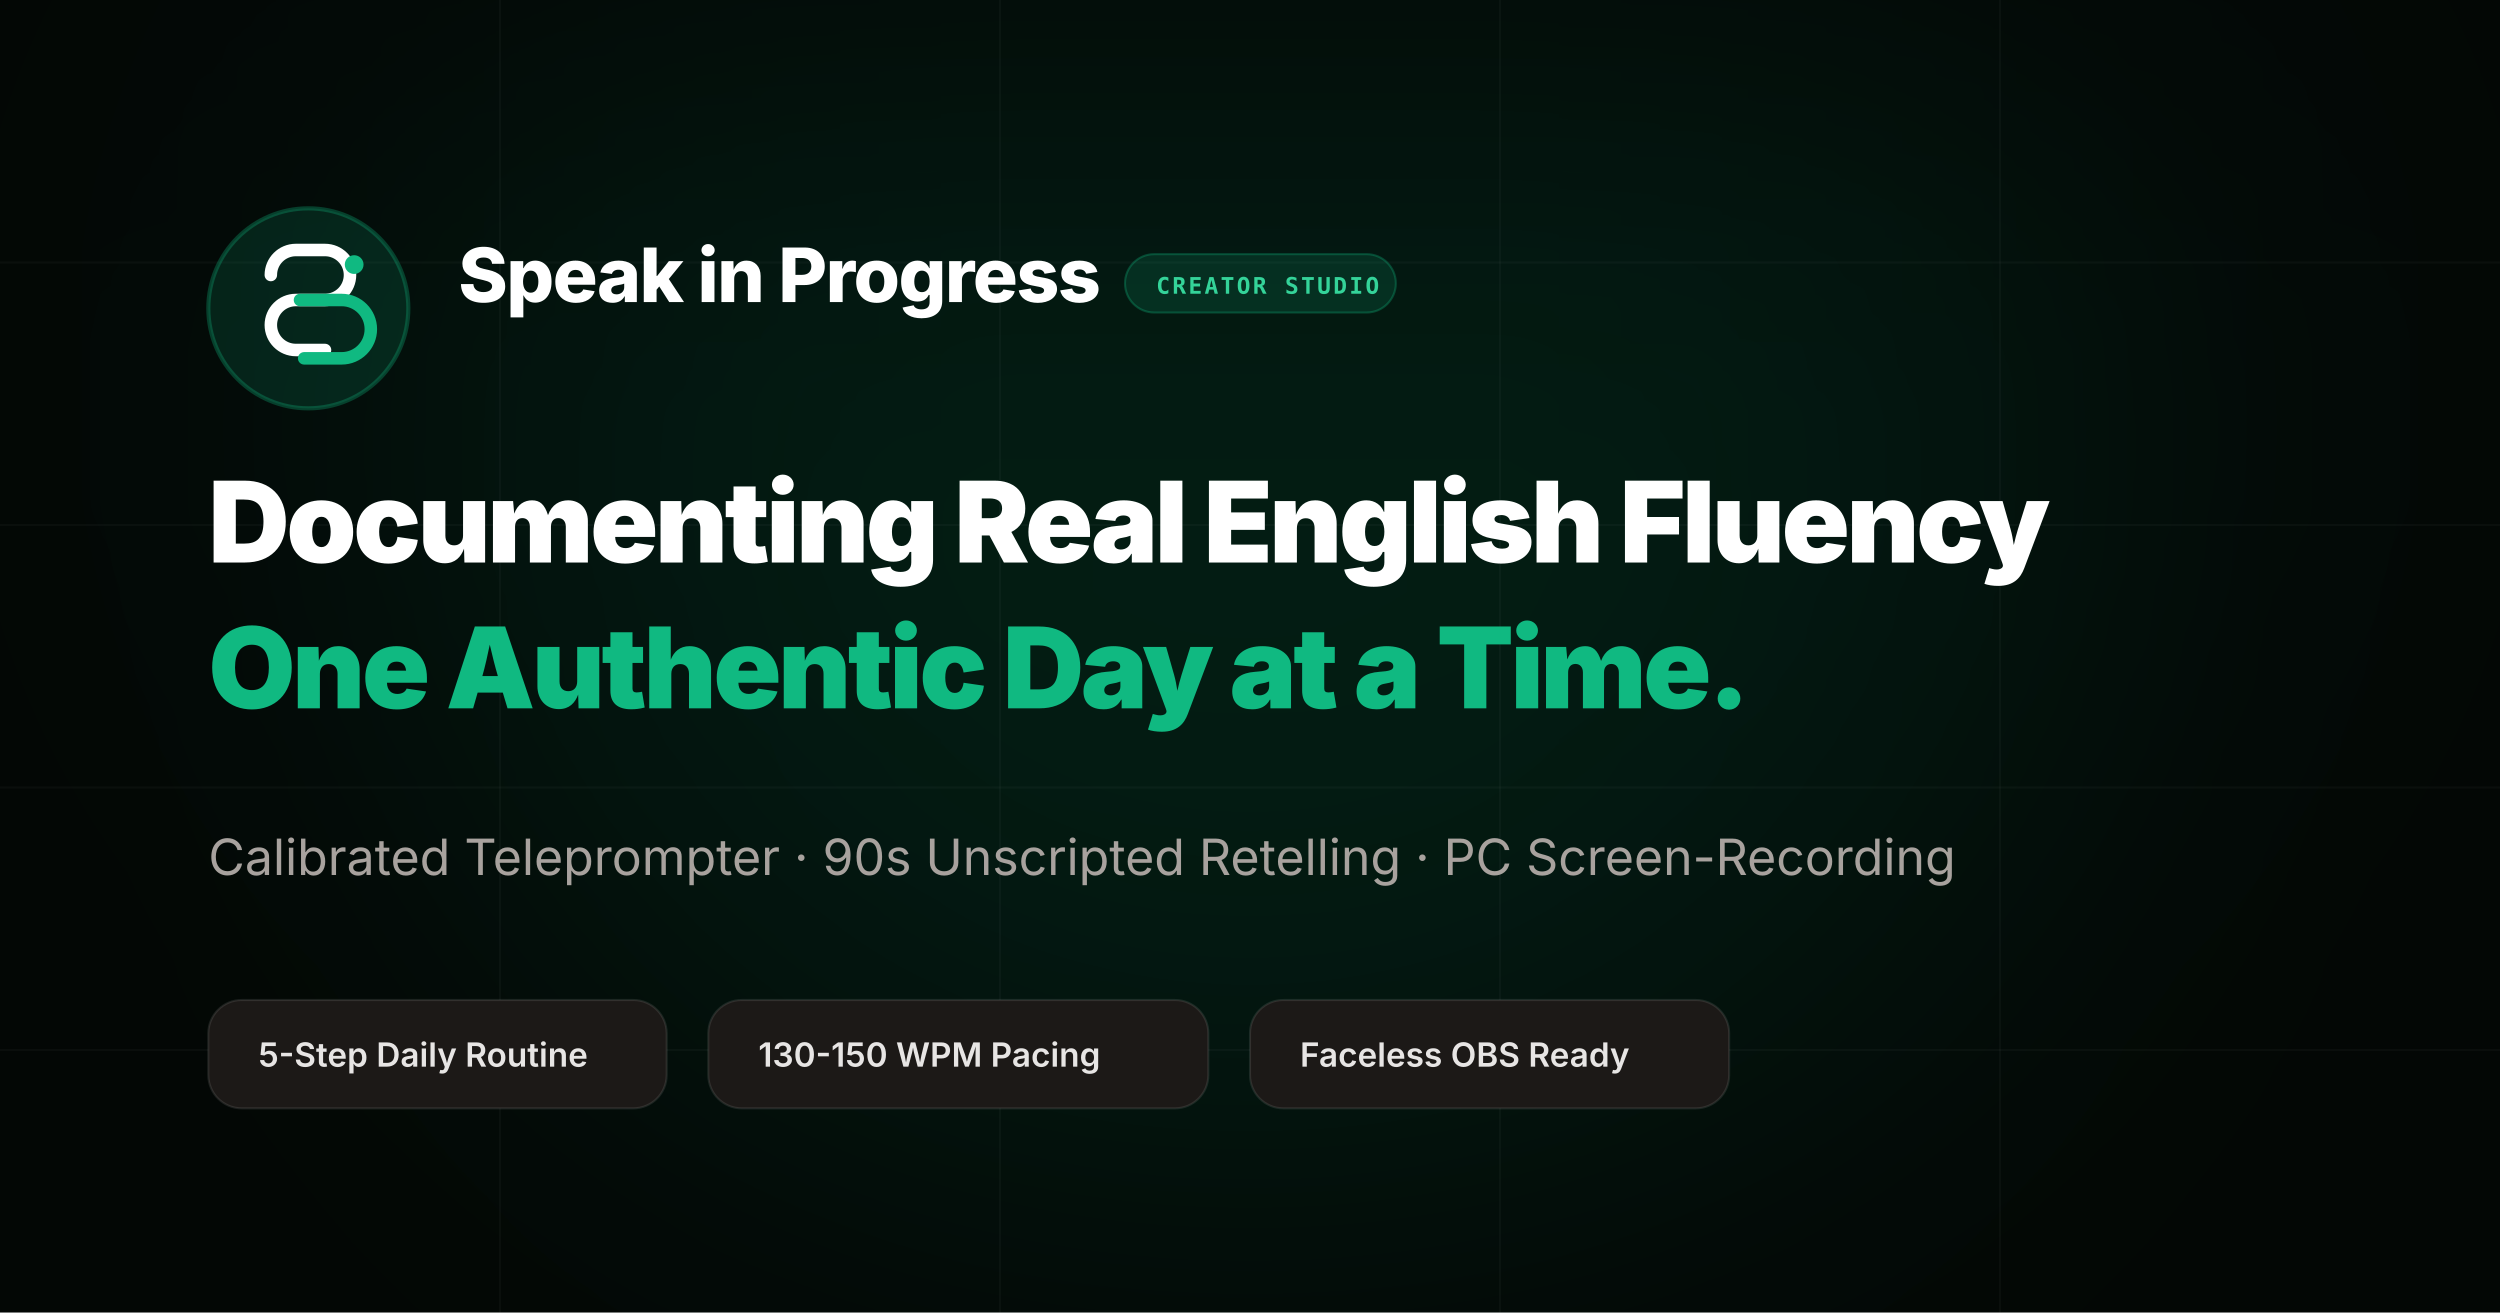
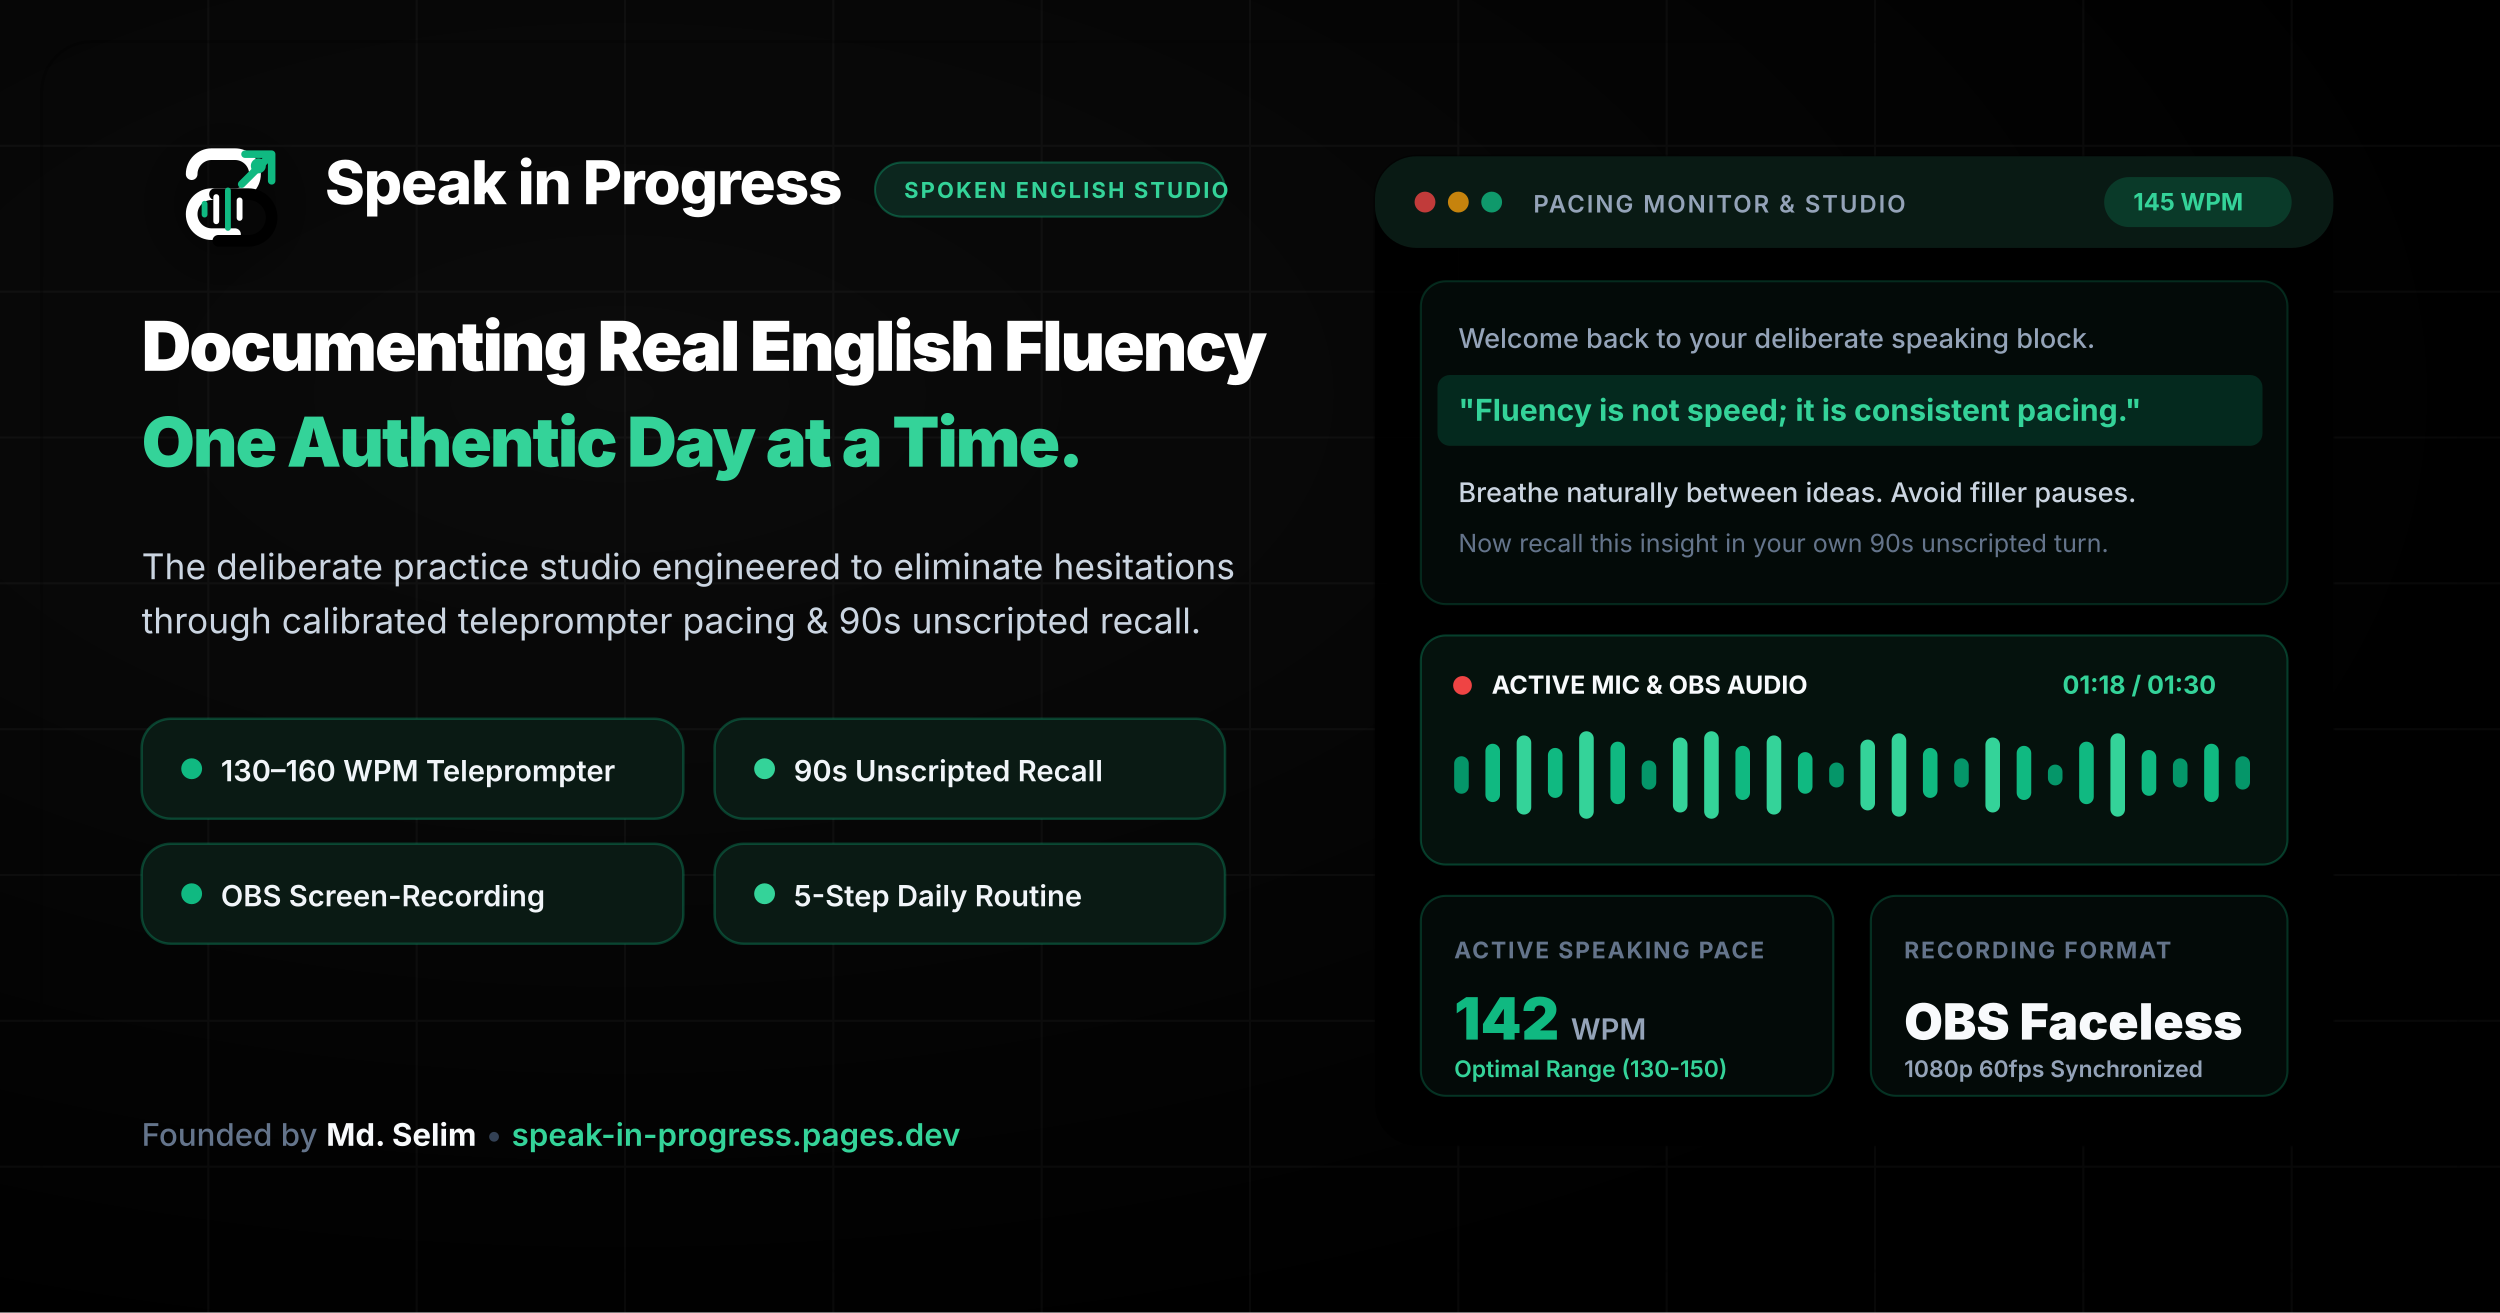
<svg xmlns="http://www.w3.org/2000/svg" width="1200" height="630" viewBox="0 0 1200 630" fill="none">
-   <rect width="1200" height="630" fill="#030705" />
-   <circle cx="600" cy="180" r="400" fill="#10B981" fill-opacity="0.12" filter="blur(140px)" />
-   <path d="M0 126H1200M0 252H1200M0 378H1200M0 504H1200" stroke="#FFFFFF" stroke-opacity="0.03" stroke-width="1" />
-   <path d="M240 0V630M480 0V630M720 0V630M960 0V630" stroke="#FFFFFF" stroke-opacity="0.03" stroke-width="1" />
-   <g transform="translate(100, 100)">
-     <circle cx="48" cy="48" r="48" fill="#10B981" fill-opacity="0.15" stroke="#10B981" stroke-opacity="0.3" stroke-width="2" />
-     <path d="M30 32C30 25.373 35.373 20 42 20H56C62.627 20 68 25.373 68 32C68 38.627 62.627 44 56 44H42C35.373 44 30 49.373 30 56C30 62.627 35.373 68 42 68H56" stroke="#FFFFFF" stroke-width="6" stroke-linecap="round" stroke-linejoin="round" />
-     <path d="M44 44H64C71.732 44 78 50.268 78 58C78 65.732 71.732 72 64 72H46" stroke="#10B981" stroke-width="6" stroke-linecap="round" />
+   <defs>
+     <radialGradient id="bgGlow" cx="25%" cy="30%" r="75%">
+       <stop offset="0%" stopColor="#0B2B21" stop-opacity="0.95" />
+       <stop offset="55%" stopColor="#04130E" stop-opacity="0.98" />
+       <stop offset="100%" stopColor="#020806" stop-opacity="1" />
+     </radialGradient>
+     <radialGradient id="cardGlowRight" cx="80%" cy="45%" r="45%">
+       <stop offset="0%" stopColor="#10B981" stop-opacity="0.22" />
+       <stop offset="70%" stopColor="#020806" stop-opacity="0" />
+     </radialGradient>
+     <radialGradient id="logoGlow" cx="50%" cy="50%" r="50%">
+       <stop offset="0%" stopColor="#10B981" stop-opacity="0.4" />
+       <stop offset="100%" stopColor="#10B981" stop-opacity="0" />
+     </radialGradient>
+     <linearGradient id="spAccentGrad" x1="0%" y1="0%" x2="100%" y2="100%">
+       <stop offset="0%" stopColor="#FFFFFF" />
+       <stop offset="35%" stopColor="#34D399" />
+       <stop offset="100%" stopColor="#059669" />
+     </linearGradient>
+     <linearGradient id="cardGrad" x1="0%" y1="0%" x2="100%" y2="100%">
+       <stop offset="0%" stopColor="#0D221B" stop-opacity="0.96" />
+       <stop offset="100%" stopColor="#06140F" stop-opacity="0.98" />
+     </linearGradient>
+     <linearGradient id="cardBorder" x1="0%" y1="0%" x2="100%" y2="100%">
+       <stop offset="0%" stopColor="#34D399" stop-opacity="0.45" />
+       <stop offset="50%" stopColor="#10B981" stop-opacity="0.2" />
+       <stop offset="100%" stopColor="#047857" stop-opacity="0.4" />
+     </linearGradient>
+     <linearGradient id="outerBorder" x1="0%" y1="0%" x2="100%" y2="100%">
+       <stop offset="0%" stopColor="#34D399" stop-opacity="0.3" />
+       <stop offset="50%" stopColor="#10B981" stop-opacity="0.1" />
+       <stop offset="100%" stopColor="#059669" stop-opacity="0.25" />
+     </linearGradient>
+   </defs>
+   <rect width="1200" height="630" fill="url(#bgGlow)" />
+   <rect width="1200" height="630" fill="url(#cardGlowRight)" />
+   <g opacity="0.035" stroke="#FFFFFF" stroke-width="1">
+     <path d="M0 70H1200M0 140H1200M0 210H1200M0 280H1200M0 350H1200M0 420H1200M0 490H1200M0 560H1200" />
+     <path d="M100 0V630M200 0V630M300 0V630M400 0V630M500 0V630M600 0V630M700 0V630M800 0V630M900 0V630M1000 0V630M1100 0V630" />
+   </g>
+   <rect x="20" y="20" width="1160" height="590" rx="24" fill="none" stroke="url(#outerBorder)" stroke-width="1.5" />
+   <circle cx="108" cy="98" r="46" fill="url(#logoGlow)" />
+   <g transform="translate(68, 58) scale(0.8)">
+     <path d="M30 32C30 25.373 35.373 20 42 20H56C62.627 20 68 25.373 68 32C68 38.627 62.627 44 56 44H42C35.373 44 30 49.373 30 56C30 62.627 35.373 68 42 68H56" stroke="#FFFFFF" stroke-width="7" stroke-linecap="round" stroke-linejoin="round" />
+     <path d="M44 44H64C71.732 44 78 50.268 78 58C78 65.732 71.732 72 64 72H46" stroke="url(#spAccentGrad)" stroke-width="7" stroke-linecap="round" />
+     <path d="M62 20L78 20M78 20L78 36M78 20L60 38" stroke="#10B981" stroke-width="4.5" stroke-linecap="round" stroke-linejoin="round" />
+     <rect x="36" y="48" width="3.5" height="10" rx="1.75" fill="#10B981" />
+     <rect x="43" y="44" width="3.5" height="18" rx="1.75" fill="#FFFFFF" />
+     <rect x="50" y="40" width="3.5" height="26" rx="1.75" fill="#10B981" />
+     <rect x="57" y="46" width="3.5" height="14" rx="1.75" fill="#FFFFFF" />
    <circle cx="70" cy="27" r="4.5" fill="#10B981" />
  </g>
-   <text x="220" y="145" fill="#FFFFFF" font-family="system-ui, -apple-system, sans-serif" font-weight="800" font-size="36" letter-spacing="-0.02em">
+   <text x="156" y="98" fill="#FFFFFF" font-family="Inter, Roboto, system-ui, sans-serif" font-weight="800" font-size="29" letter-spacing="-0.02em">
    Speak in Progress
  </text>
-   <rect x="540" y="122" width="130" height="28" rx="14" fill="#10B981" fill-opacity="0.15" stroke="#10B981" stroke-opacity="0.3" />
-   <text x="555" y="141" fill="#34D399" font-family="monospace" font-weight="700" font-size="11" letter-spacing="0.1em">
-     CREATOR STUDIO
+   <rect x="420" y="78" width="168" height="26" rx="13" fill="#0C261E" stroke="#10B981" stroke-opacity="0.35" stroke-width="1" />
+   <text x="434" y="95" fill="#34D399" font-family="Inter, Roboto, monospace" font-weight="700" font-size="10.5" letter-spacing="0.1em">
+     SPOKEN ENGLISH STUDIO
  </text>
-   <text x="100" y="270" fill="#FFFFFF" font-family="system-ui, -apple-system, sans-serif" font-weight="900" font-size="54" letter-spacing="-0.03em">
+   <text x="68" y="178" fill="#FFFFFF" font-family="Inter, Roboto, system-ui, sans-serif" font-weight="900" font-size="33" letter-spacing="-0.03em">
    Documenting Real English Fluency
  </text>
-   <text x="100" y="340" fill="#10B981" font-family="system-ui, -apple-system, sans-serif" font-weight="900" font-size="54" letter-spacing="-0.03em">
+   <text x="68" y="224" fill="#34D399" font-family="Inter, Roboto, system-ui, sans-serif" font-weight="900" font-size="33" letter-spacing="-0.03em">
    One Authentic Day at a Time.
  </text>
-   <text x="100" y="420" fill="#A8A29E" font-family="system-ui, -apple-system, sans-serif" font-weight="400" font-size="24">
-     Calibrated Teleprompter · 90s Unscripted Retelling · PC Screen-Recording
+   <text x="68" y="278" fill="#CBD5E1" font-family="Inter, Roboto, system-ui, sans-serif" font-weight="400" font-size="17">
+     The deliberate practice studio engineered to eliminate hesitations
  </text>
-   <g transform="translate(100, 480)">
-     <rect x="0" y="0" width="220" height="52" rx="16" fill="#1C1917" stroke="#FFFFFF" stroke-opacity="0.1" />
-     <text x="24" y="32" fill="#E7E5E4" font-family="system-ui, -apple-system, sans-serif" font-weight="600" font-size="16">
+   <text x="68" y="304" fill="#CBD5E1" font-family="Inter, Roboto, system-ui, sans-serif" font-weight="400" font-size="17">
+     through calibrated teleprompter pacing &amp; 90s unscripted recall.
+   </text>
+   <g transform="translate(68, 345)">
+     <rect x="0" y="0" width="260" height="48" rx="14" fill="#0A1A14" stroke="#10B981" stroke-opacity="0.3" stroke-width="1.2" />
+     <circle cx="24" cy="24" r="5" fill="#10B981" />
+     <text x="38" y="30" fill="#F1F5F9" font-family="Inter, Roboto, system-ui, sans-serif" font-weight="600" font-size="14">
+       130–160 WPM Teleprompter
+     </text>
+     <rect x="275" y="0" width="245" height="48" rx="14" fill="#0A1A14" stroke="#10B981" stroke-opacity="0.3" stroke-width="1.2" />
+     <circle cx="299" cy="24" r="5" fill="#34D399" />
+     <text x="313" y="30" fill="#F1F5F9" font-family="Inter, Roboto, system-ui, sans-serif" font-weight="600" font-size="14">
+       90s Unscripted Recall
+     </text>
+     <rect x="0" y="60" width="260" height="48" rx="14" fill="#0A1A14" stroke="#10B981" stroke-opacity="0.3" stroke-width="1.2" />
+     <circle cx="24" cy="84" r="5" fill="#10B981" />
+     <text x="38" y="90" fill="#F1F5F9" font-family="Inter, Roboto, system-ui, sans-serif" font-weight="600" font-size="14">
+       OBS Screen-Recording
+     </text>
+     <rect x="275" y="60" width="245" height="48" rx="14" fill="#0A1A14" stroke="#10B981" stroke-opacity="0.3" stroke-width="1.2" />
+     <circle cx="299" cy="84" r="5" fill="#34D399" />
+     <text x="313" y="90" fill="#F1F5F9" font-family="Inter, Roboto, system-ui, sans-serif" font-weight="600" font-size="14">
      5-Step Daily Routine
    </text>
-     <rect x="240" y="0" width="240" height="52" rx="16" fill="#1C1917" stroke="#FFFFFF" stroke-opacity="0.1" />
-     <text x="264" y="32" fill="#E7E5E4" font-family="system-ui, -apple-system, sans-serif" font-weight="600" font-size="16">
-       130-150 WPM Pacing
+   </g>
+   <g transform="translate(68, 550)">
+     <text x="0" y="0" font-family="Inter, Roboto, system-ui, sans-serif" font-size="15">
+       <tspan fill="#64748B" font-weight="500">Founded by </tspan>
+       <tspan fill="#F8FAFC" font-weight="700">Md. Selim</tspan>
+       <tspan fill="#334155" font-weight="400">    •    </tspan>
+       <tspan fill="#34D399" font-family="Inter, Roboto, monospace" font-weight="600">speak-in-progress.pages.dev</tspan>
    </text>
-     <rect x="500" y="0" width="230" height="52" rx="16" fill="#1C1917" stroke="#FFFFFF" stroke-opacity="0.1" />
-     <text x="524" y="32" fill="#E7E5E4" font-family="system-ui, -apple-system, sans-serif" font-weight="600" font-size="16">
-       Faceless OBS Ready
+   </g>
+   <g transform="translate(660, 75)">
+     <rect width="460" height="475" rx="20" fill="url(#cardGrad)" stroke="url(#cardBorder)" stroke-width="1.5" />
+     <rect width="460" height="44" rx="20" fill="#091A14" />
+     <circle cx="24" cy="22" r="5" fill="#EF4444" opacity="0.8" />
+     <circle cx="40" cy="22" r="5" fill="#F59E0B" opacity="0.8" />
+     <circle cx="56" cy="22" r="5" fill="#10B981" opacity="0.8" />
+     <text x="76" y="27" fill="#94A3B8" font-family="Inter, Roboto, sans-serif" font-weight="600" font-size="11.5" letter-spacing="0.08em">
+       PACING MONITOR &amp; STUDIO
+     </text>
+     <rect x="350" y="10" width="90" height="24" rx="12" fill="#10B981" fill-opacity="0.2" />
+     <text x="364" y="26" fill="#34D399" font-family="Inter, Roboto, monospace" font-weight="700" font-size="11.5">
+       145 WPM
+     </text>
+     <rect x="22" y="60" width="416" height="155" rx="12" fill="#030A08" stroke="#10B981" stroke-opacity="0.2" stroke-width="1" />
+     <text x="40" y="92" fill="#94A3B8" font-family="Inter, Roboto, sans-serif" font-weight="500" font-size="13">
+       Welcome back to your deliberate speaking block.
+     </text>
+     <rect x="30" y="105" width="396" height="34" rx="6" fill="#10B981" fill-opacity="0.18" />
+     <text x="40" y="127" fill="#34D399" font-family="Inter, Roboto, sans-serif" font-weight="700" font-size="14.5">
+       "Fluency is not speed; it is consistent pacing."
+     </text>
+     <text x="40" y="166" fill="#CBD5E1" font-family="Inter, Roboto, sans-serif" font-weight="500" font-size="13">
+       Breathe naturally between ideas. Avoid filler pauses.
+     </text>
+     <text x="40" y="190" fill="#64748B" font-family="Inter, Roboto, sans-serif" font-weight="400" font-size="12">
+       Now recall this insight in your own 90s unscripted turn.
+     </text>
+     <rect x="22" y="230" width="416" height="110" rx="12" fill="#05120D" stroke="#10B981" stroke-opacity="0.3" stroke-width="1" />
+     <circle cx="42" cy="254" r="4.5" fill="#EF4444" />
+     <text x="56" y="258" fill="#F8FAFC" font-family="Inter, Roboto, sans-serif" font-weight="700" font-size="12">
+       ACTIVE MIC &amp; OBS AUDIO
+     </text>
+     <text x="330" y="258" fill="#34D399" font-family="Inter, Roboto, monospace" font-weight="700" font-size="12">
+       01:18 / 01:30
+     </text>
+     <g transform="translate(38, 276)">
+       <rect x="0" y="12" width="7" height="18" rx="3.5" fill="#059669" />
+       <rect x="15" y="6" width="7" height="28" rx="3.5" fill="#10B981" />
+       <rect x="30" y="2" width="7" height="38" rx="3.5" fill="#34D399" />
+       <rect x="45" y="8" width="7" height="24" rx="3.5" fill="#10B981" />
+       <rect x="60" y="0" width="7" height="42" rx="3.5" fill="#34D399" />
+       <rect x="75" y="5" width="7" height="30" rx="3.5" fill="#10B981" />
+       <rect x="90" y="14" width="7" height="14" rx="3.5" fill="#059669" />
+       <rect x="105" y="3" width="7" height="36" rx="3.5" fill="#34D399" />
+       <rect x="120" y="0" width="7" height="42" rx="3.5" fill="#34D399" />
+       <rect x="135" y="7" width="7" height="26" rx="3.5" fill="#10B981" />
+       <rect x="150" y="2" width="7" height="38" rx="3.5" fill="#34D399" />
+       <rect x="165" y="10" width="7" height="20" rx="3.5" fill="#10B981" />
+       <rect x="180" y="15" width="7" height="12" rx="3.5" fill="#059669" />
+       <rect x="195" y="4" width="7" height="34" rx="3.5" fill="#34D399" />
+       <rect x="210" y="1" width="7" height="40" rx="3.5" fill="#34D399" />
+       <rect x="225" y="8" width="7" height="24" rx="3.5" fill="#10B981" />
+       <rect x="240" y="13" width="7" height="14" rx="3.5" fill="#059669" />
+       <rect x="255" y="3" width="7" height="36" rx="3.5" fill="#34D399" />
+       <rect x="270" y="7" width="7" height="26" rx="3.5" fill="#10B981" />
+       <rect x="285" y="16" width="7" height="10" rx="3.5" fill="#059669" />
+       <rect x="300" y="5" width="7" height="30" rx="3.5" fill="#10B981" />
+       <rect x="315" y="1" width="7" height="40" rx="3.5" fill="#34D399" />
+       <rect x="330" y="9" width="7" height="22" rx="3.5" fill="#10B981" />
+       <rect x="345" y="13" width="7" height="14" rx="3.5" fill="#059669" />
+       <rect x="360" y="6" width="7" height="28" rx="3.5" fill="#10B981" />
+       <rect x="375" y="12" width="7" height="16" rx="3.5" fill="#059669" />
+     </g>
+     <rect x="22" y="355" width="198" height="96" rx="12" fill="#030A08" stroke="#10B981" stroke-opacity="0.25" stroke-width="1" />
+     <text x="38" y="385" fill="#64748B" font-family="Inter, Roboto, sans-serif" font-weight="700" font-size="11" letter-spacing="0.08em">
+       ACTIVE SPEAKING PACE
+     </text>
+     <text x="38" y="424" fill="#10B981" font-family="Inter, Roboto, sans-serif" font-weight="900" font-size="28">
+       142 <tspan font-size="14" font-weight="600" fill="#94A3B8">WPM</tspan>
+     </text>
+     <text x="38" y="442" fill="#34D399" font-family="Inter, Roboto, sans-serif" font-weight="600" font-size="11">
+       Optimal Range (130-150)
+     </text>
+     <rect x="238" y="355" width="200" height="96" rx="12" fill="#030A08" stroke="#10B981" stroke-opacity="0.25" stroke-width="1" />
+     <text x="254" y="385" fill="#64748B" font-family="Inter, Roboto, sans-serif" font-weight="700" font-size="11" letter-spacing="0.08em">
+       RECORDING FORMAT
+     </text>
+     <text x="254" y="424" fill="#F8FAFC" font-family="Inter, Roboto, sans-serif" font-weight="900" font-size="24">
+       OBS Faceless
+     </text>
+     <text x="254" y="442" fill="#94A3B8" font-family="Inter, Roboto, sans-serif" font-weight="600" font-size="11">
+       1080p 60fps Synchronized
    </text>
  </g>
</svg>
